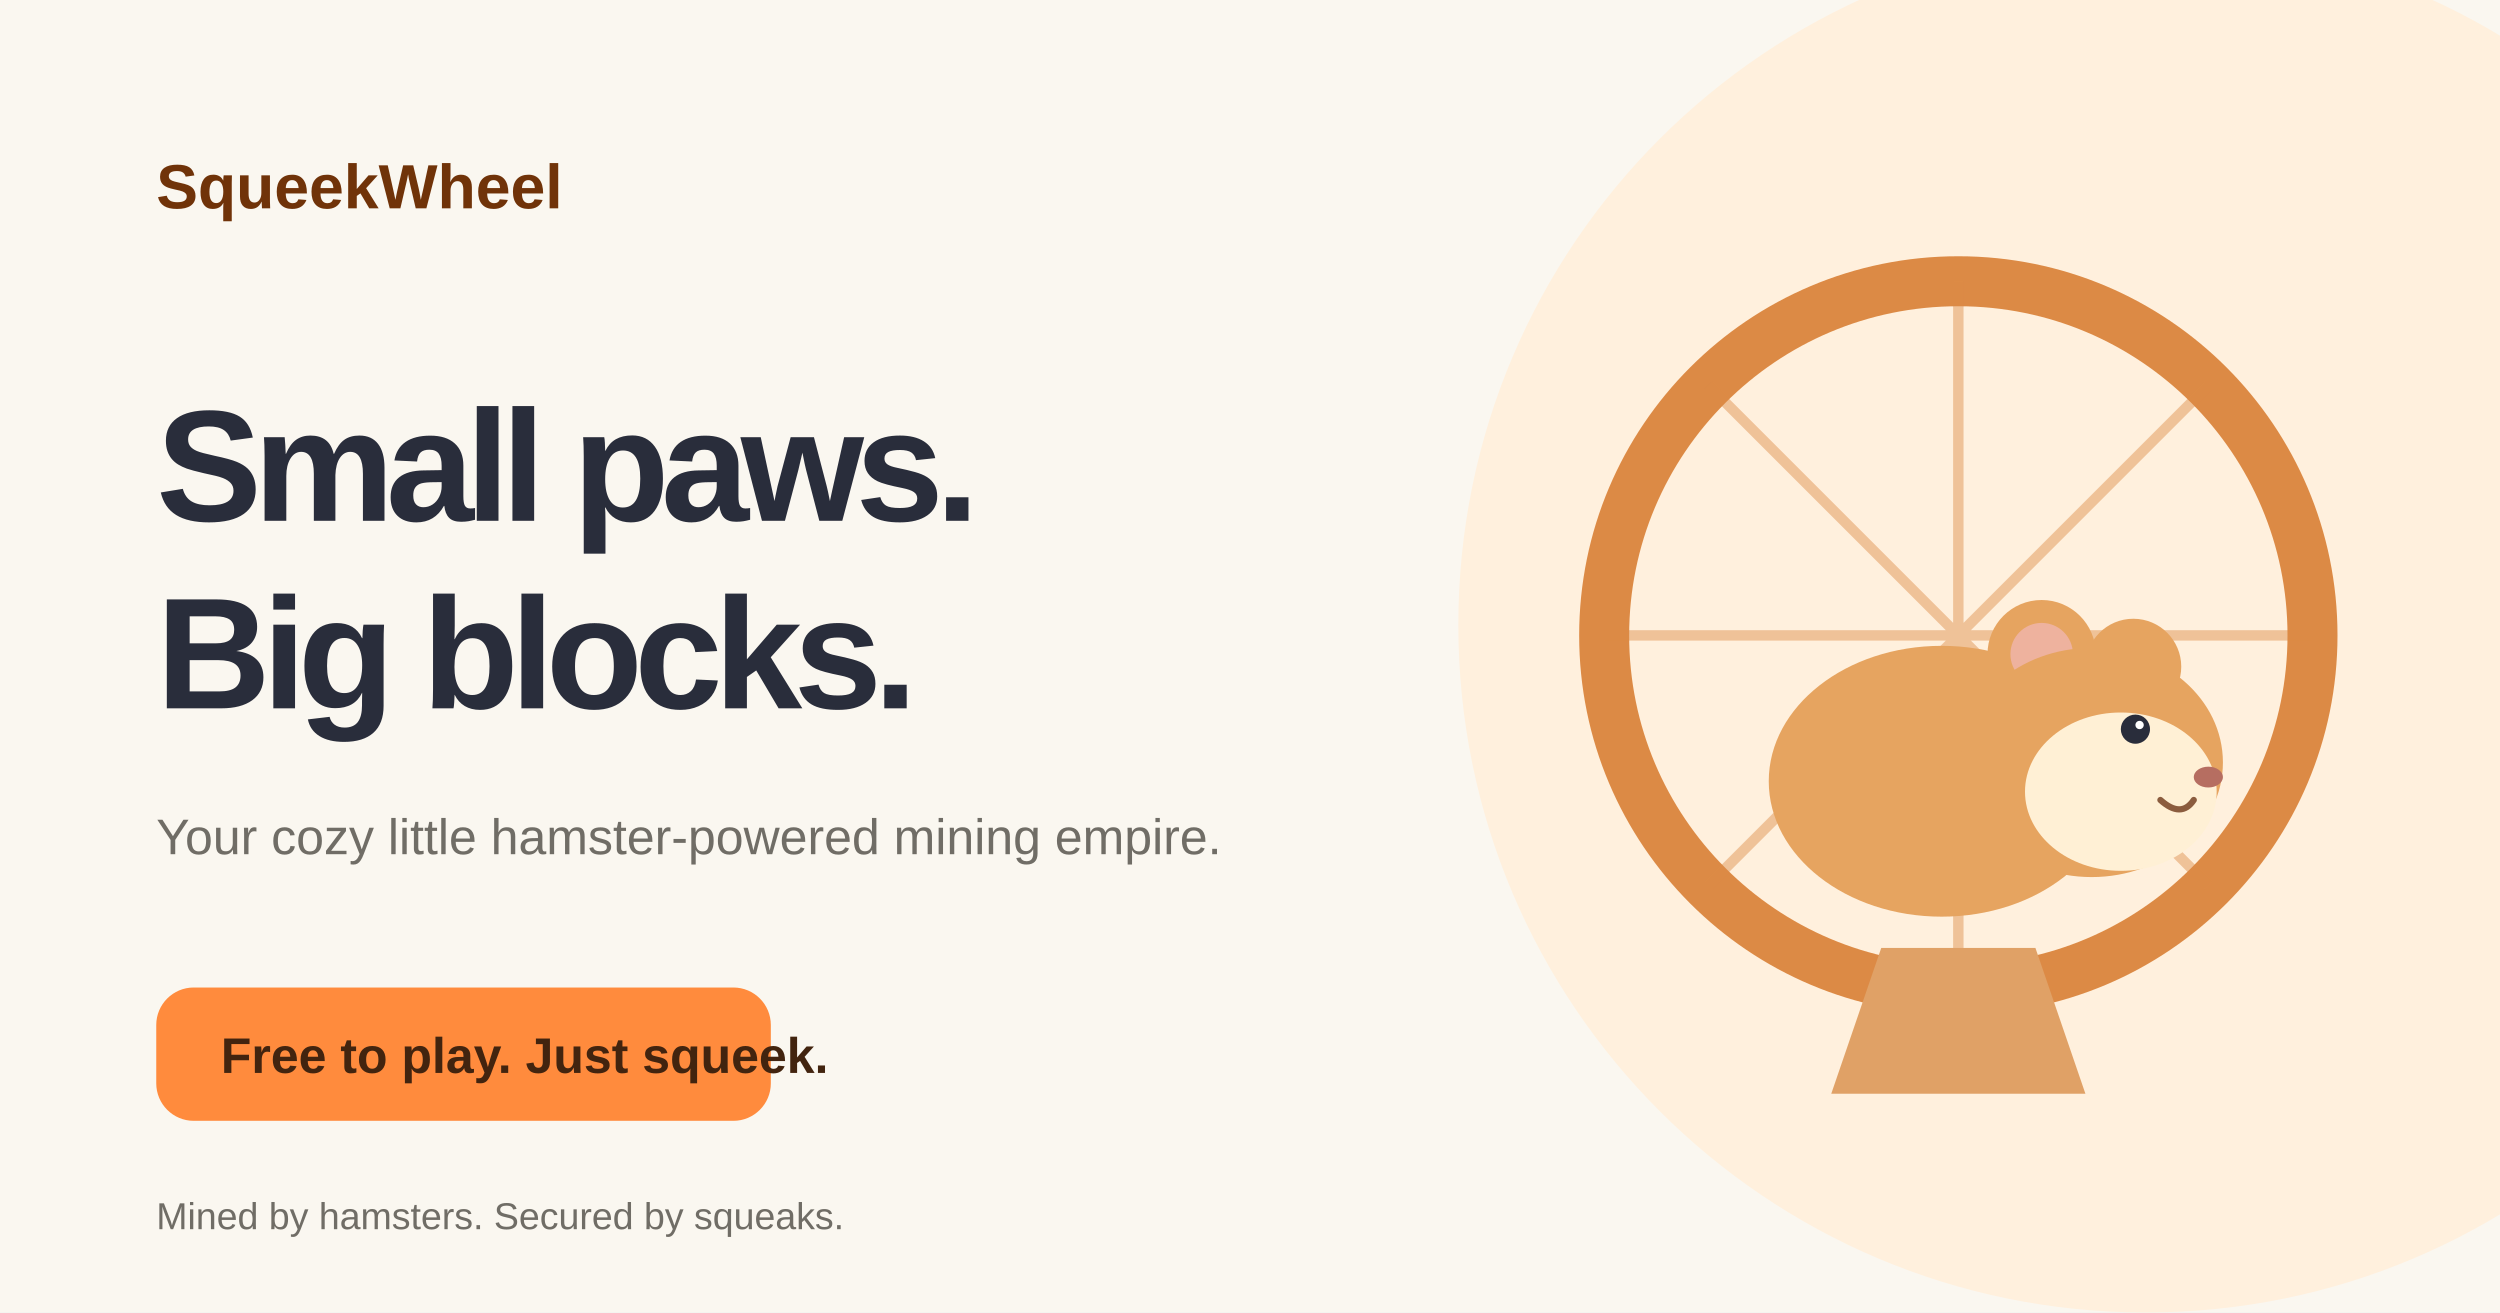
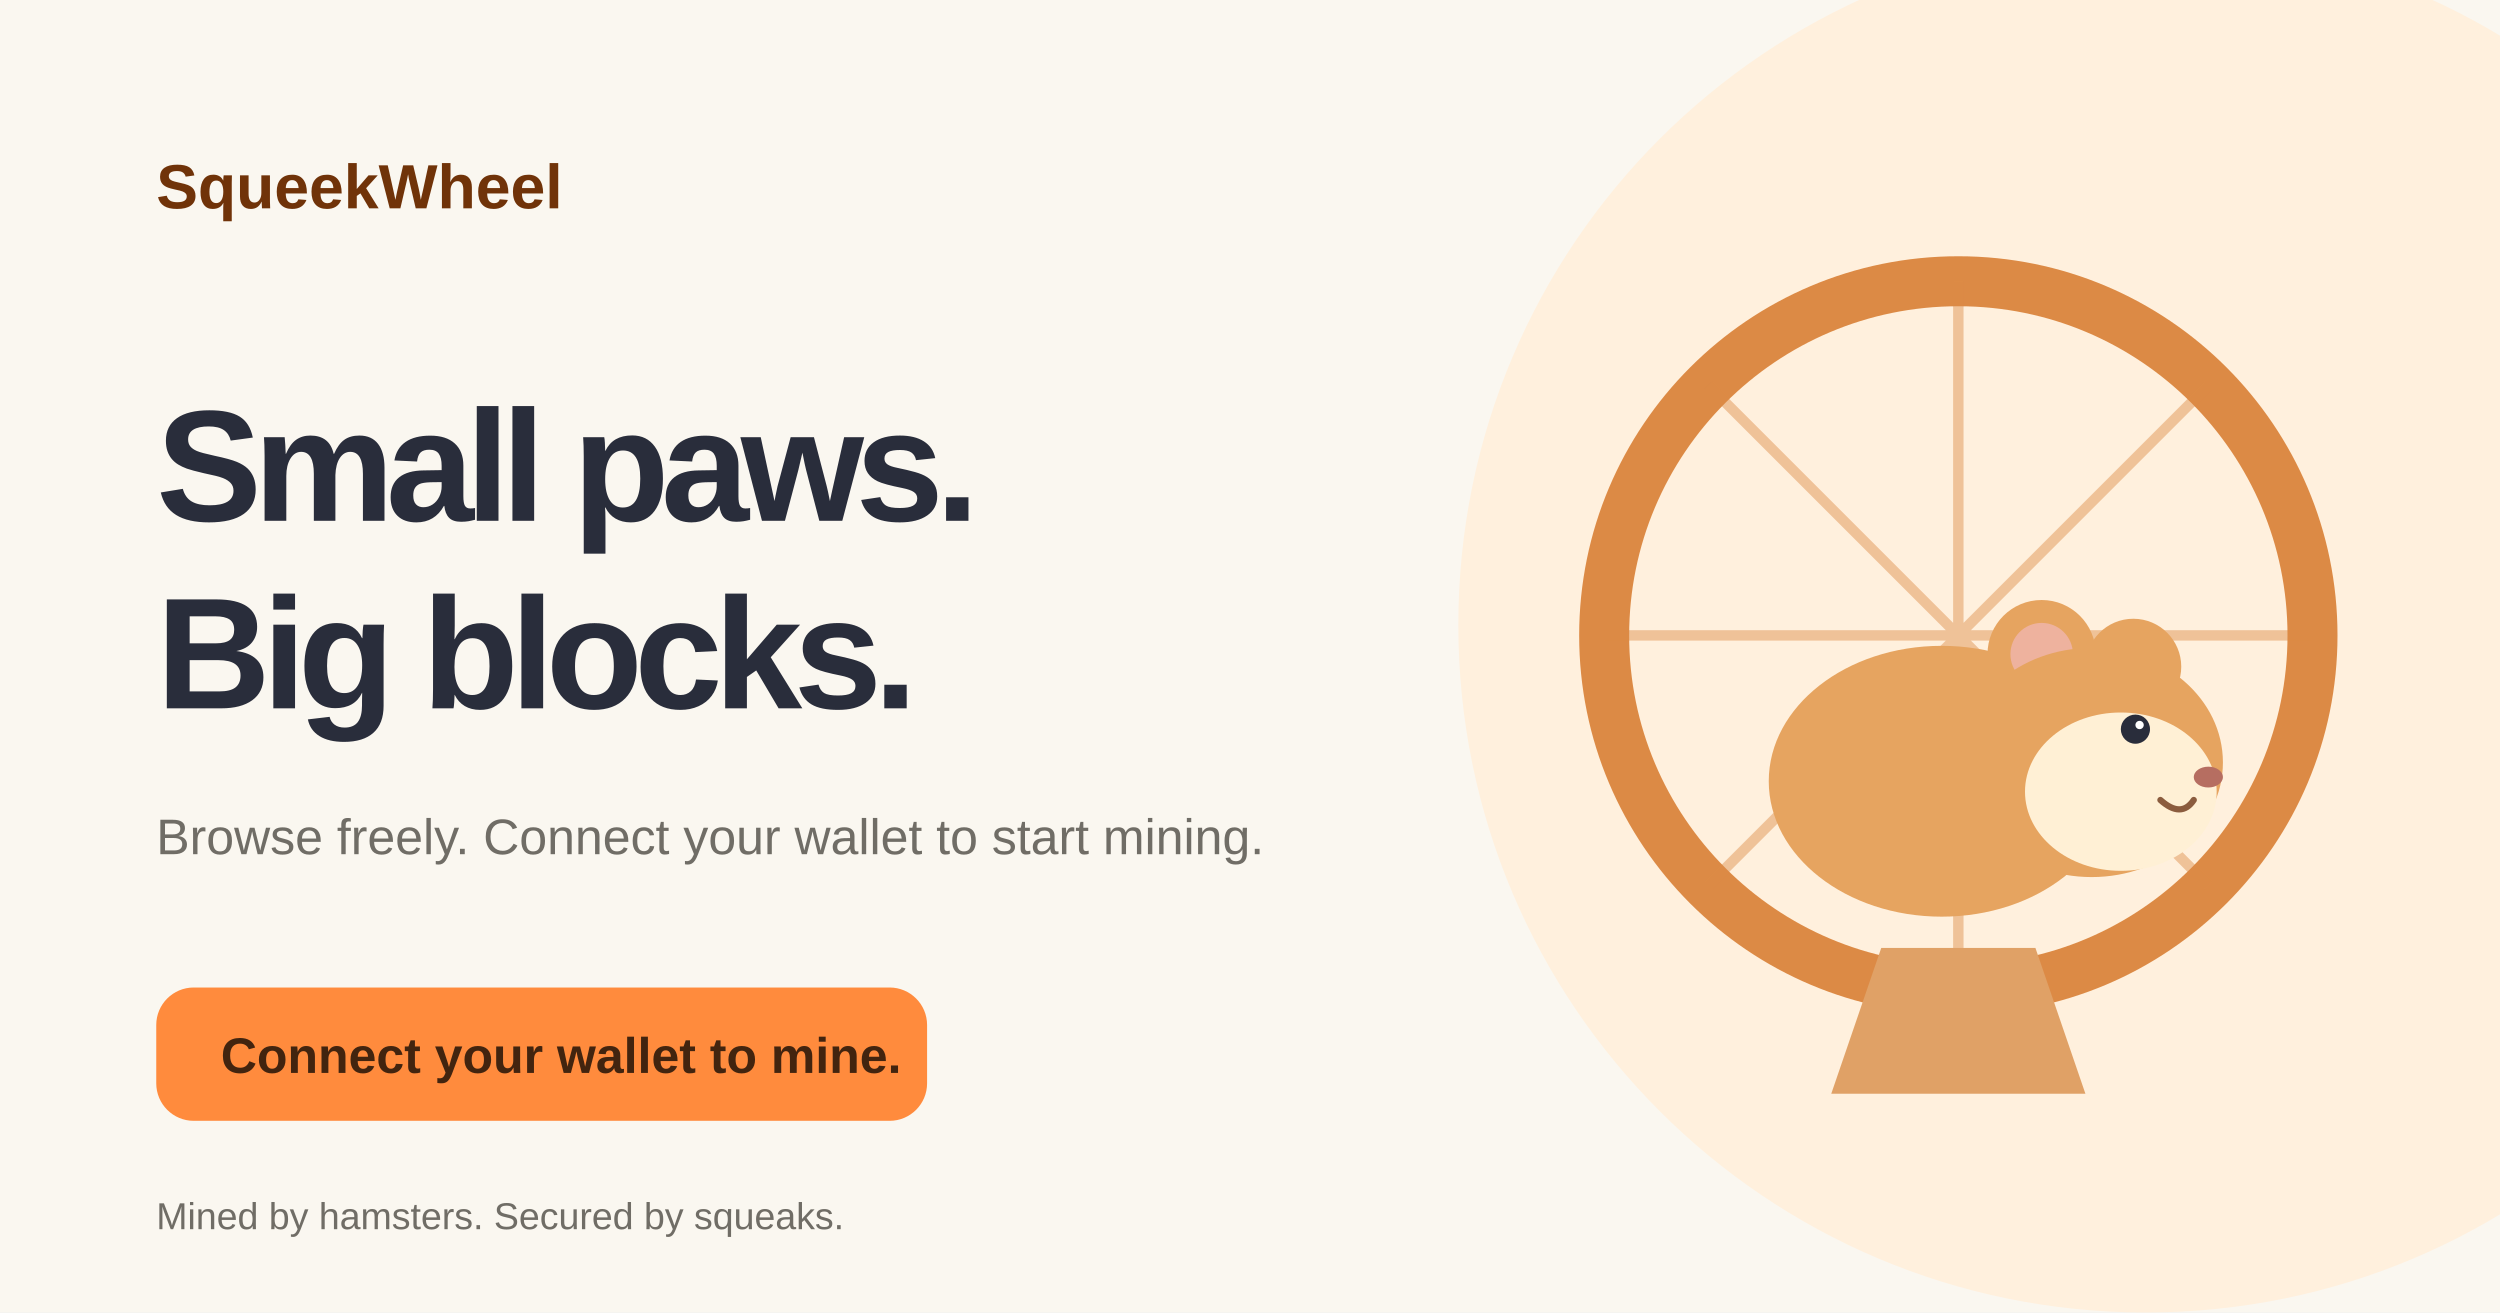
<svg xmlns="http://www.w3.org/2000/svg" width="1200" height="630" viewBox="0 0 1200 630">
  <rect width="1200" height="630" fill="#faf7f0" />
  <circle cx="1030" cy="300" r="330" fill="#fff0dd" />
  <text x="75" y="100" fill="#703309" font-family="Arial,sans-serif" font-size="30" font-weight="bold">SqueekWheel</text>
  <text x="75" y="250" fill="#292d3b" font-family="Arial,sans-serif" font-size="76" font-weight="bold" letter-spacing="-4">Small paws.</text>
  <text x="75" y="340" fill="#292d3b" font-family="Arial,sans-serif" font-size="76" font-weight="bold" letter-spacing="-4">Big blocks.</text>
-   <text x="75" y="410" fill="#706d66" font-family="Arial,sans-serif" font-size="24">Your cozy little hamster-powered mining empire.</text>
-   <rect x="75" y="474" width="295" height="64" rx="18" fill="#ff8b3d" />
-   <text x="106" y="515" fill="#42240f" font-family="Arial,sans-serif" font-size="24" font-weight="bold">Free to play. Just squeek.</text>
+   <text x="75" y="410" fill="#706d66" font-family="Arial,sans-serif" font-size="24">Browse freely. Connect your wallet to start mining.</text>
+   <rect x="75" y="474" width="370" height="64" rx="18" fill="#ff8b3d" />
+   <text x="106" y="515" fill="#42240f" font-family="Arial,sans-serif" font-size="24" font-weight="bold">Connect your wallet to mine.</text>
  <circle cx="940" cy="305" r="170" fill="none" stroke="#dc8a45" stroke-width="24" />
  <g stroke="#dc8a45" stroke-width="5" opacity=".45">
    <path d="M770 305h340M940 135v340M820 185l240 240M820 425l240-240" />
  </g>
  <path d="m903 455-24 70h122l-24-70" fill="#e0a166" />
  <ellipse cx="932" cy="375" rx="83" ry="65" fill="#e6a460" />
  <circle cx="980" cy="314" r="26" fill="#e6a460" />
  <circle cx="980" cy="314" r="15" fill="#eeb29e" />
  <circle cx="1024" cy="320" r="23" fill="#e6a460" />
  <ellipse cx="1004" cy="366" rx="63" ry="55" fill="#e6a460" />
  <ellipse cx="1018" cy="380" rx="46" ry="38" fill="#fff0d5" />
  <circle cx="1025" cy="350" r="7" fill="#292d3b" />
  <circle cx="1027" cy="348" r="2" fill="white" />
  <ellipse cx="1060" cy="373" rx="7" ry="5" fill="#b66e61" />
  <path d="M1053 384q-6 9-16 0" fill="none" stroke="#8b5c3e" stroke-width="3" stroke-linecap="round" />
  <text x="75" y="590" fill="#706d66" font-family="Arial,sans-serif" font-size="18">Mined by hamsters. Secured by squeaks.</text>
</svg>
